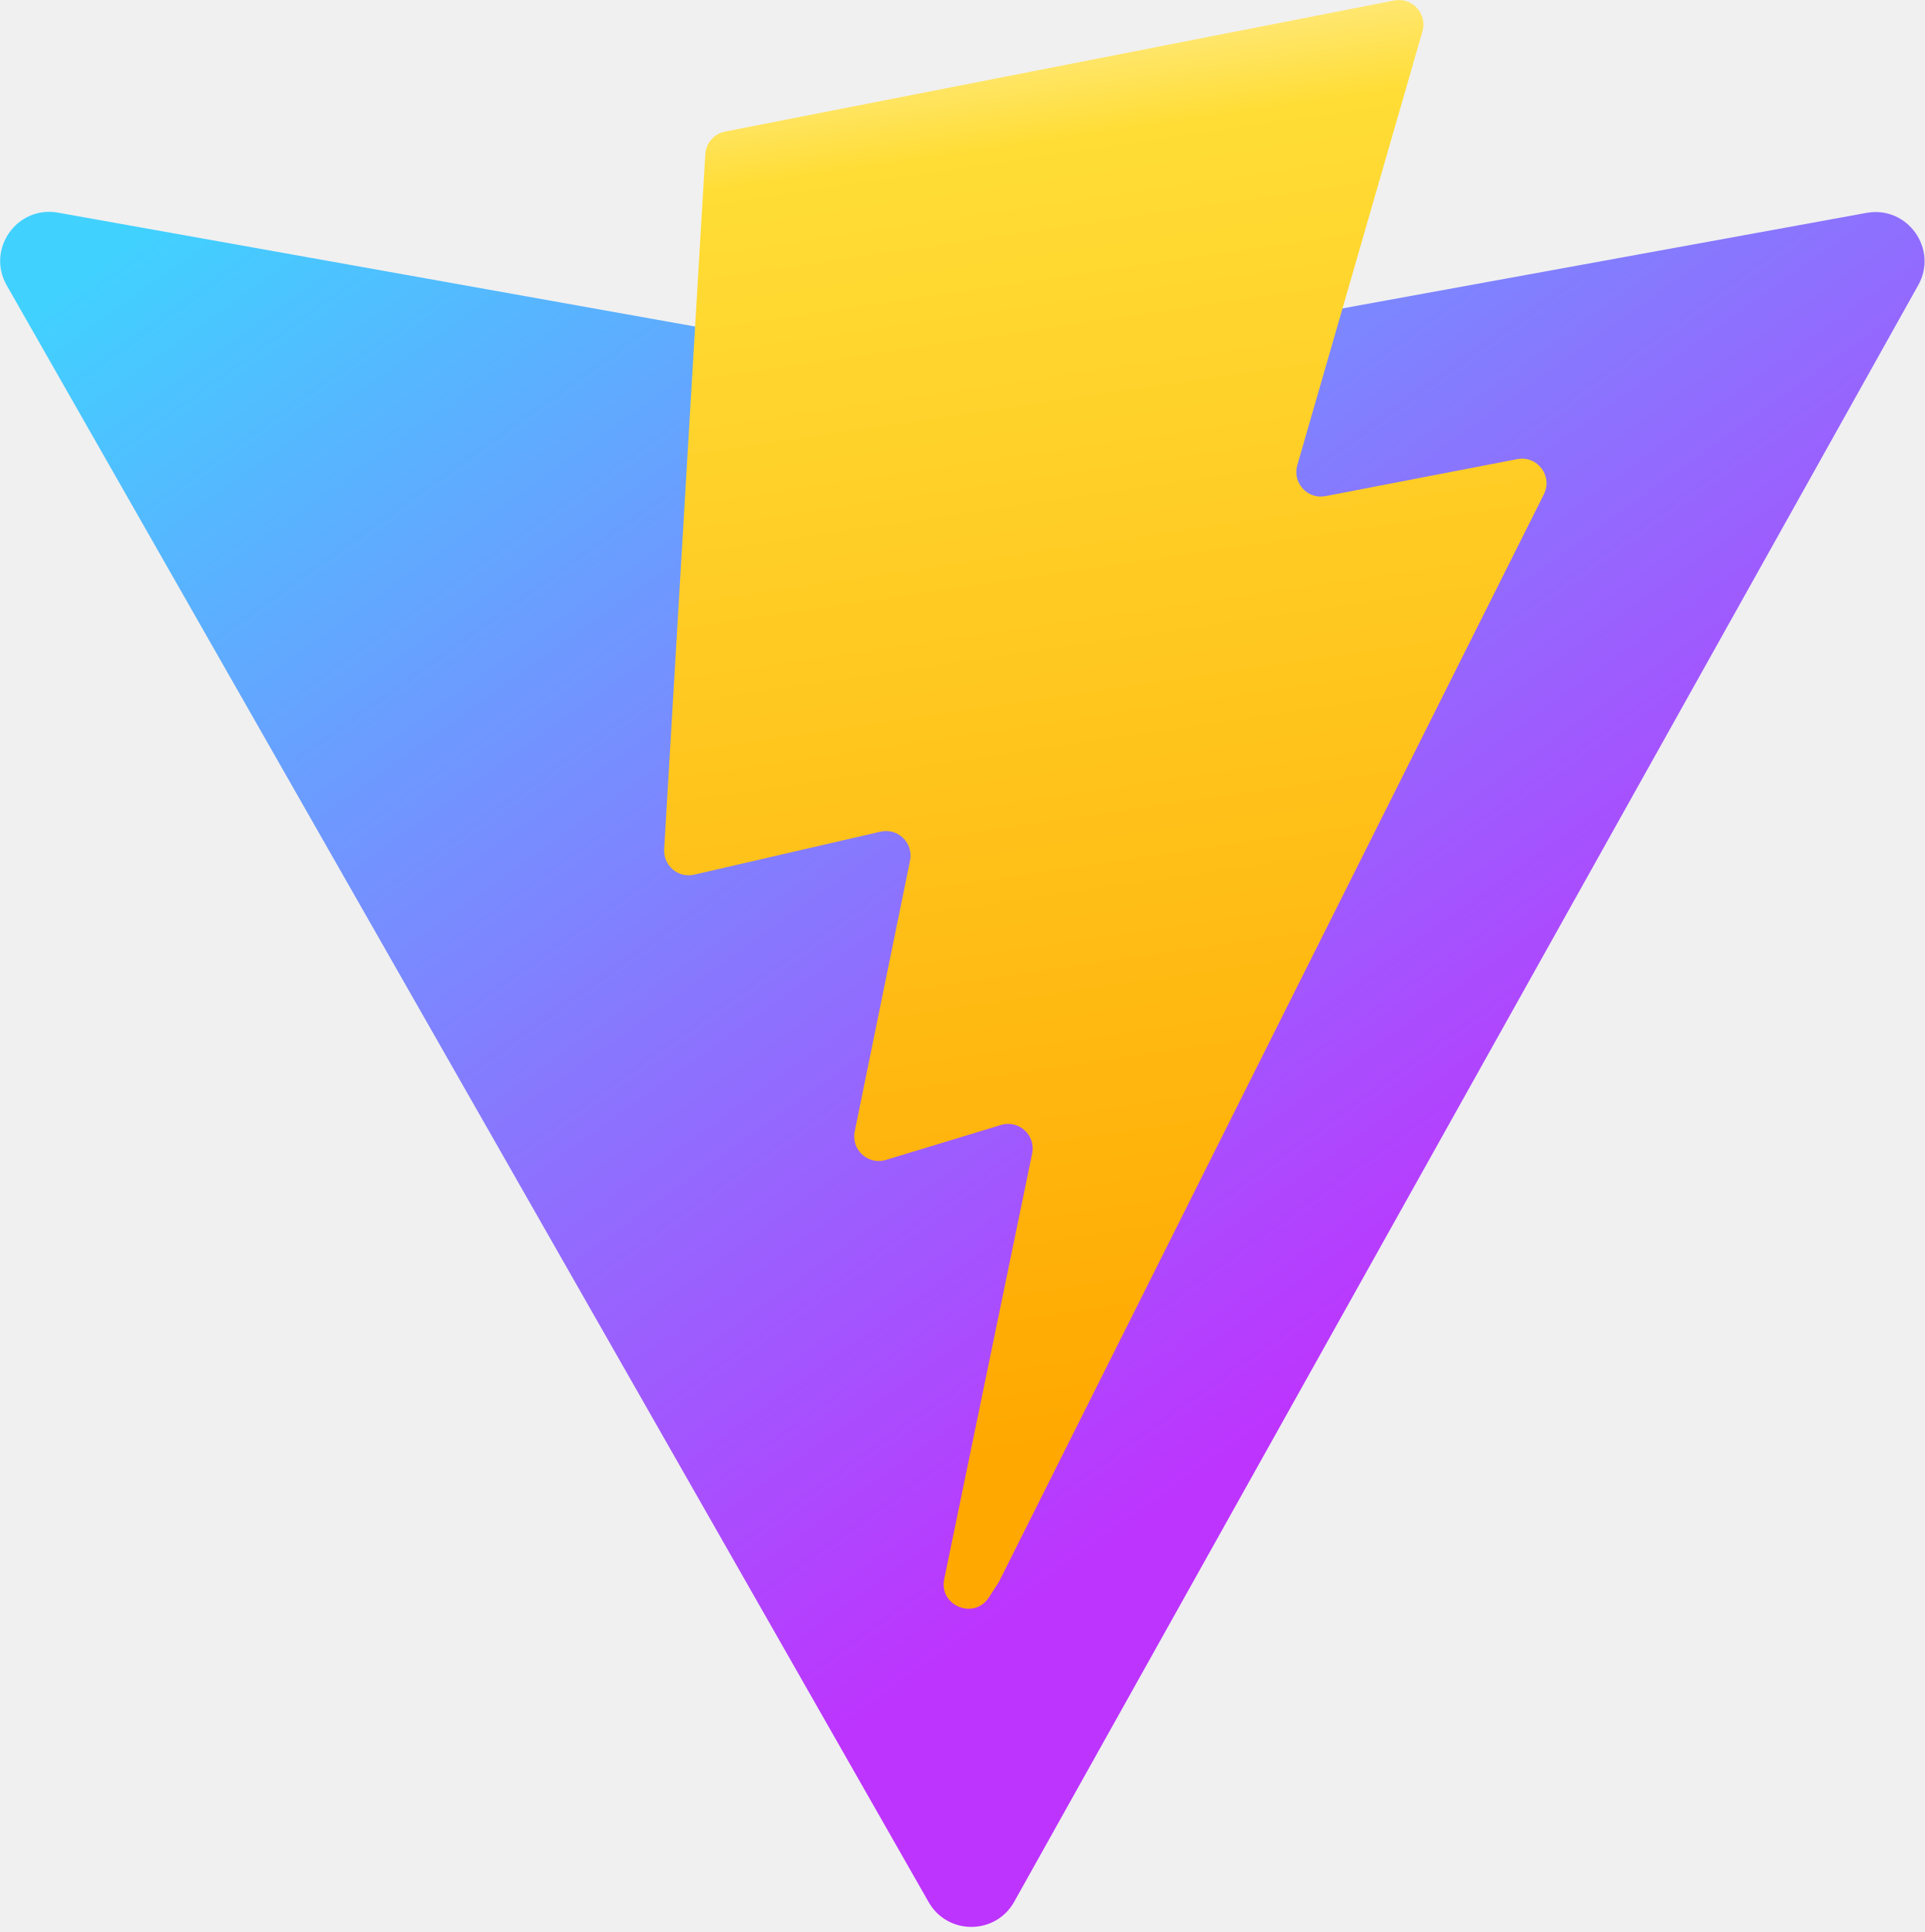
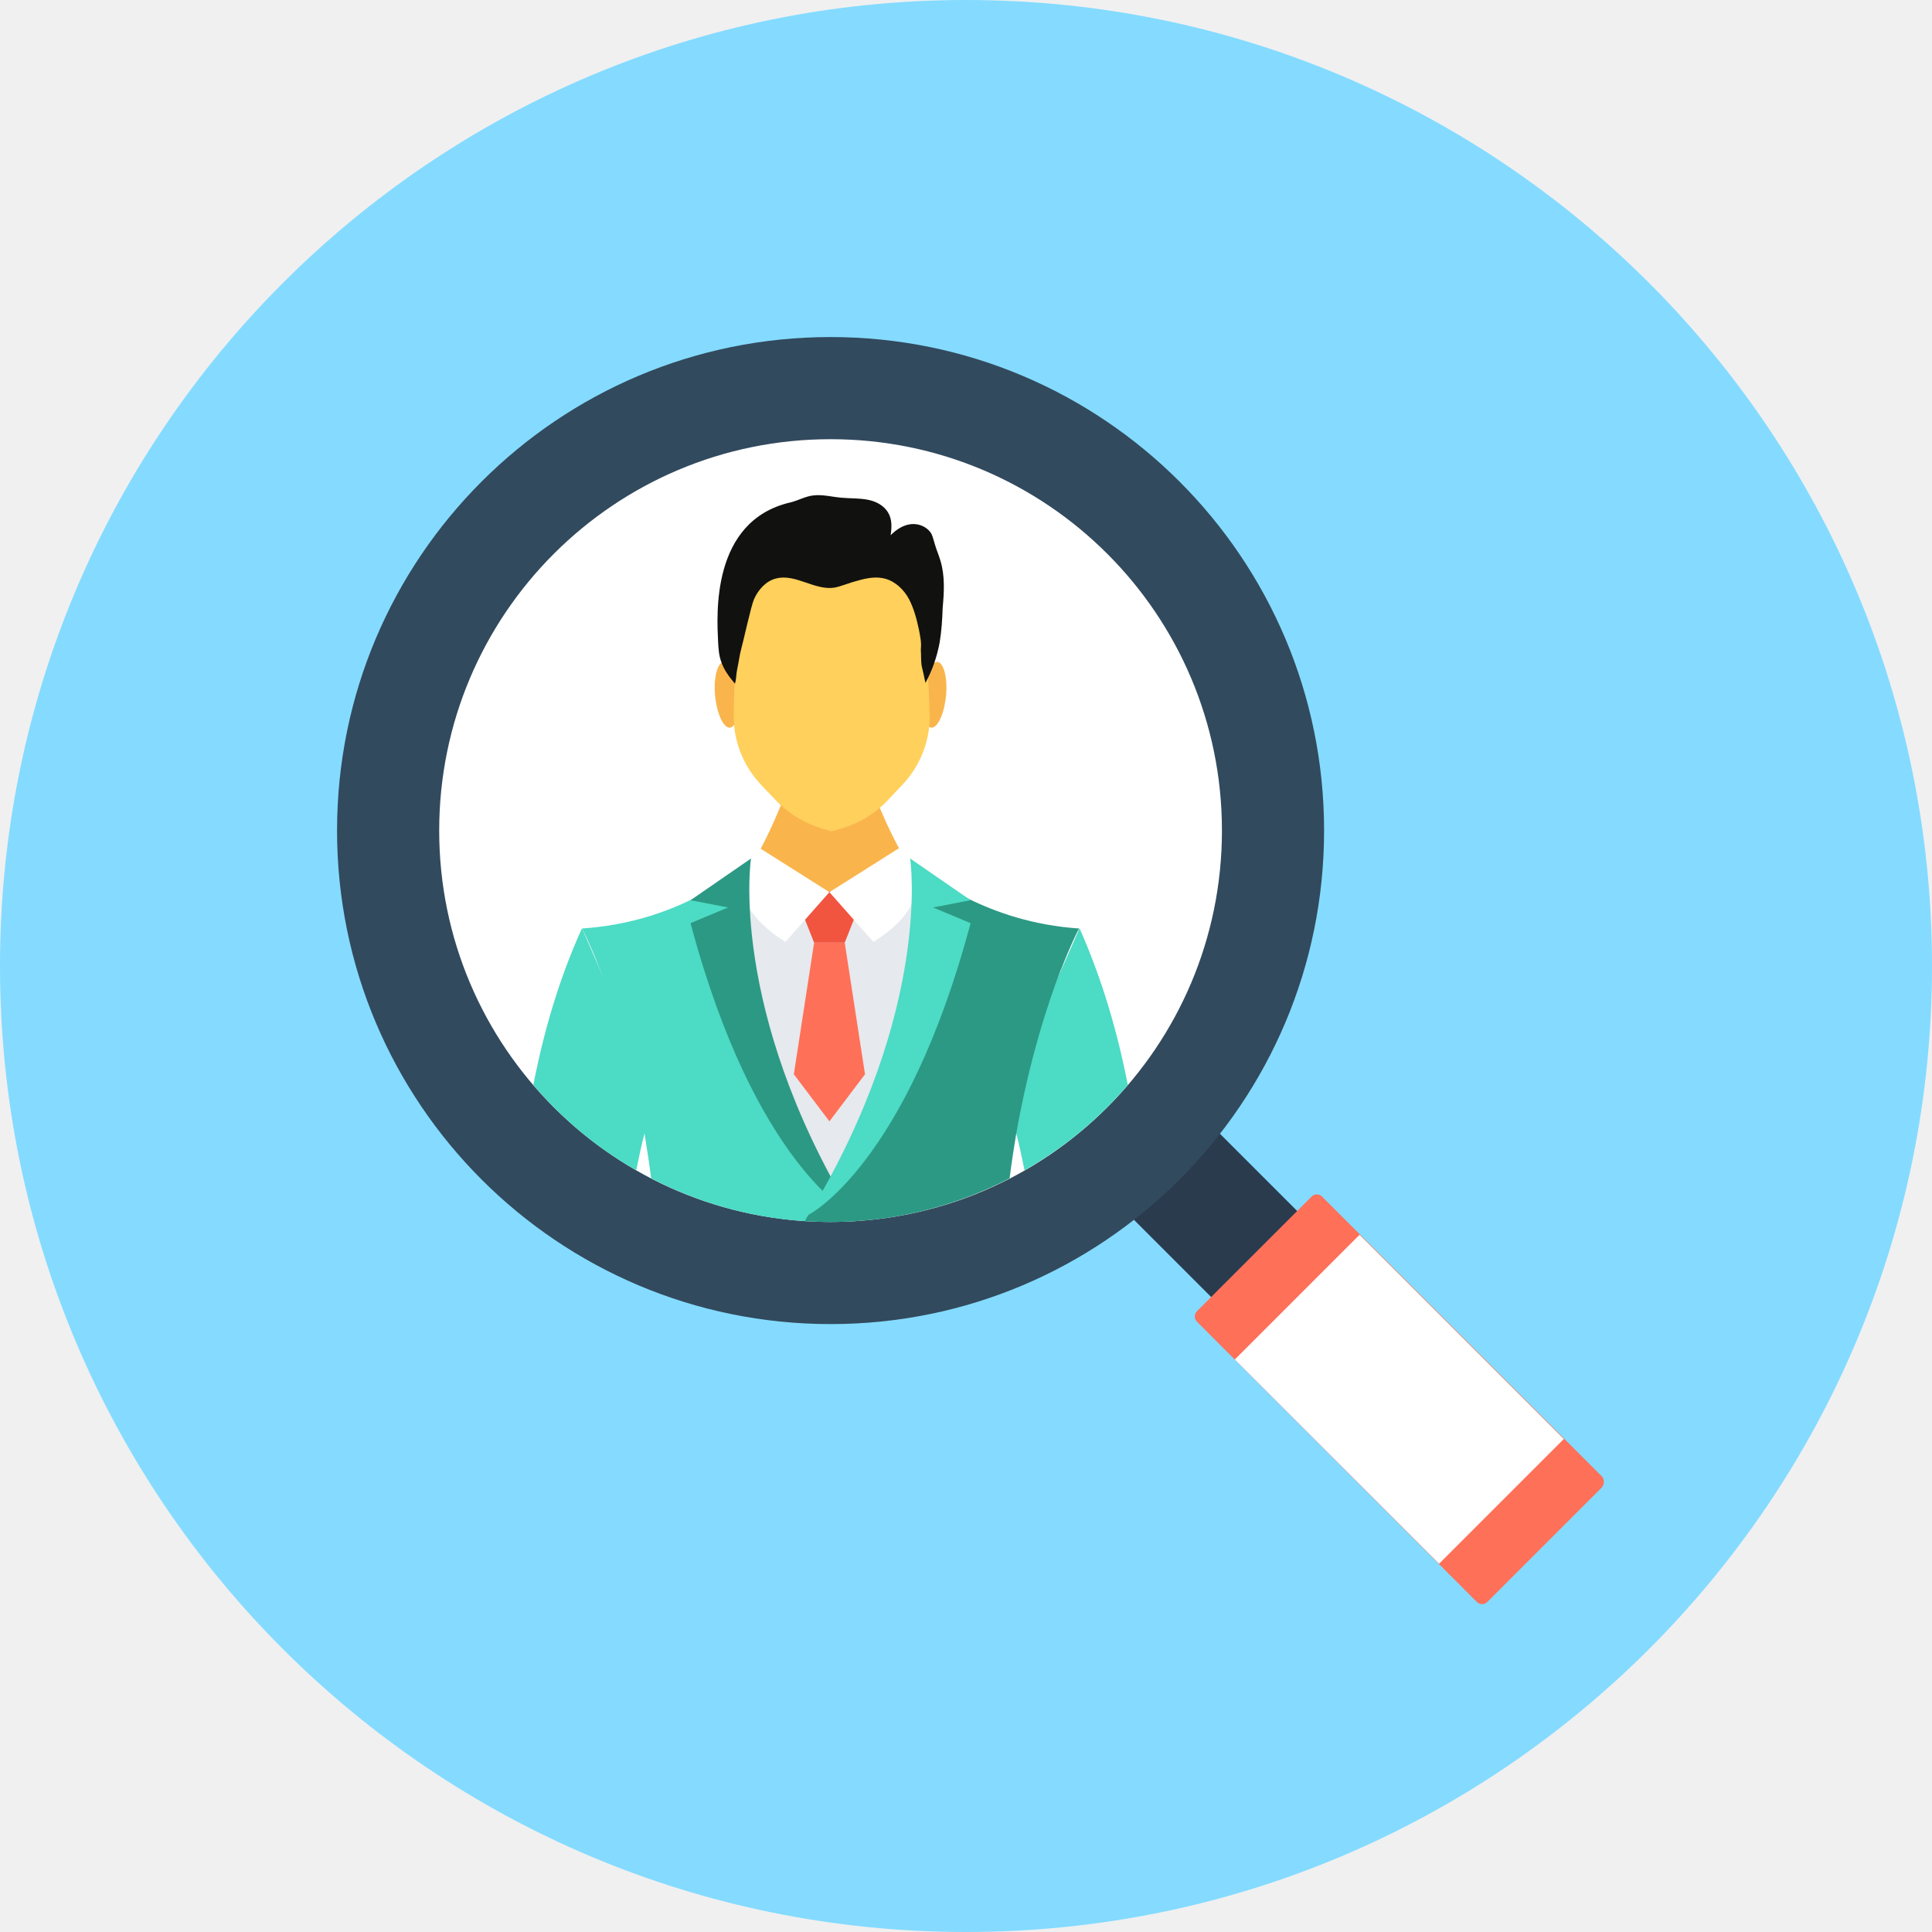
- <svg xmlns="http://www.w3.org/2000/svg" aria-hidden="true" role="img" class="iconify iconify--logos" width="31.88" height="32" preserveAspectRatio="xMidYMid meet" viewBox="0 0 256 257">
-   <defs>
-     <linearGradient id="IconifyId1813088fe1fbc01fb466" x1="-.828%" x2="57.636%" y1="7.652%" y2="78.411%">
-       <stop offset="0%" stop-color="#41D1FF" />
-       <stop offset="100%" stop-color="#BD34FE" />
-     </linearGradient>
-     <linearGradient id="IconifyId1813088fe1fbc01fb467" x1="43.376%" x2="50.316%" y1="2.242%" y2="89.03%">
-       <stop offset="0%" stop-color="#FFEA83" />
-       <stop offset="8.333%" stop-color="#FFDD35" />
-       <stop offset="100%" stop-color="#FFA800" />
-     </linearGradient>
-   </defs>
-   <path fill="url(#IconifyId1813088fe1fbc01fb466)" d="M255.153 37.938L134.897 252.976c-2.483 4.44-8.862 4.466-11.382.048L.875 37.958c-2.746-4.814 1.371-10.646 6.827-9.67l120.385 21.517a6.537 6.537 0 0 0 2.322-.004l117.867-21.483c5.438-.991 9.574 4.796 6.877 9.62Z" />
-   <path fill="url(#IconifyId1813088fe1fbc01fb467)" d="M185.432.063L96.44 17.501a3.268 3.268 0 0 0-2.634 3.014l-5.474 92.456a3.268 3.268 0 0 0 3.997 3.378l24.777-5.718c2.318-.535 4.413 1.507 3.936 3.838l-7.361 36.047c-.495 2.426 1.782 4.5 4.151 3.78l15.304-4.649c2.372-.72 4.652 1.36 4.15 3.788l-11.698 56.621c-.732 3.542 3.979 5.473 5.943 2.437l1.313-2.028l72.516-144.72c1.215-2.423-.88-5.186-3.54-4.672l-25.505 4.922c-2.396.462-4.435-1.77-3.759-4.114l16.646-57.705c.677-2.35-1.37-4.583-3.769-4.113Z" />
+ <svg xmlns="http://www.w3.org/2000/svg" version="1.1" id="Layer_1" viewBox="0 0 505 505" xml:space="preserve">
+   <circle style="fill:#84DBFF;" cx="252.5" cy="252.5" r="252.5" />
+   <rect x="304.068" y="295.985" transform="matrix(-0.7071 0.7071 -0.7071 -0.7071 772.4481 319.9108)" style="fill:#2B3B4E;" width="31.8" height="47.9" />
+   <path style="fill:#FF7058;" d="M418.7,388.8l-29.9,29.9c-0.8,0.8-2,0.8-2.8,0l-73.1-73.2c-0.8-0.8-0.8-2,0-2.8l29.9-29.9  c0.8-0.8,2-0.8,2.8,0l73.2,73.2C419.4,386.8,419.4,388,418.7,388.8z" />
+   <rect x="328.01" y="342.694" transform="matrix(-0.7071 -0.7071 0.7071 -0.7071 365.7718 882.9943)" style="fill:#FFFFFF;" width="75.499" height="46.1" />
+   <circle style="fill:#324A5E;" cx="217.1" cy="217.1" r="129" />
+   <circle style="fill:#FFFFFF;" cx="217.1" cy="217.1" r="102.3" />
+   <path style="fill:#F9B54C;" d="M234.7,234.5c0-0.6,0.1-1.2,0-1.8c-0.1-2.6,1.1-4.8,3.1-6.2c-6.1-9.4-11.2-23.8-11.2-23.8h-19.5  c0,0-7.7,22.3-15.4,29.4l24.7,7.9v0.4l0.6-0.2l0.6,0.2V240L234.7,234.5z" />
+   <path style="fill:#E6E9EE;" d="M241.2,230.9l-24.4,2.1l-22.6-2.2L193,231c0,0-10.5,21.8-11.4,23.8c-0.8,2.1,8.3,41.1,8.3,43.8  c0,2.7,35.1,18,35.1,18l22.7-37.4L241.2,230.9z" />
+   <polygon style="fill:#F1543F;" points="220.8,246.4 212.8,246.4 207.5,233 226.1,233 " />
+   <polygon style="fill:#FF7058;" points="220.8,246.4 212.8,246.4 207.5,280.8 216.8,293.1 226.1,280.8 " />
+   <g>
+     <path style="fill:#FFFFFF;" d="M235,221.7c0,0,13.7,11.7-6.7,24.5l-11.5-13L235,221.7z" />
+     <path style="fill:#FFFFFF;" d="M198.6,221.7c0,0-13.7,11.7,6.7,24.5l11.5-13L198.6,221.7z" />
+   </g>
+   <g>
+     <path style="fill:#4CDBC4;" d="M171.1,286.2c0,0-1.2,3.8-2.7,10.3c-0.7,2.7-1.4,5.9-2.1,9.4c-10.2-5.8-19.3-13.4-26.9-22.3   c2.7-13.8,6.7-27.7,12.7-40.9c0,0,0,0,0.1,0.1l4.6,10.6c0,0.1,0.1,0.2,0.1,0.3L171.1,286.2z" />
+     <path style="fill:#4CDBC4;" d="M223.7,319.2c-2.2,0.1-4.4,0.2-6.6,0.2c-2.2,0-4.4-0.1-6.6-0.2c-14.5-0.9-28.1-4.9-40.3-11.2   c-0.5-4-1.1-7.8-1.7-11.5c-3.3-19.1-8-33.7-11.6-42.8c0-0.1-0.1-0.2-0.1-0.3c-2.4-6.3-4.3-10-4.6-10.6c0-0.1-0.1-0.1-0.1-0.1   c12-0.8,21.6-4.1,28.9-7.7h0.1c9.4-4.7,14.6-9.8,15.2-10.5l0,0l0,0l-1.6,3.2l-1.4,2.7L193,231l0,0v0.1l-0.2,1.5l-2.5,17l14.5,43.7   l11.6,15.7l0,0l0.7,1l1.5,2l2.1,2.7l0,0l2.1,2.8l0,0l0,0C223.1,317.9,223.4,318.5,223.7,319.2z" />
+   </g>
+   <path style="fill:#2C9984;" d="M196.3,224.4c0,0-6,39.3,26.5,93.1c0,0-25.4-12.8-42.3-76.2l9.8-4.1l-9.8-1.9L196.3,224.4z" />
+   <path style="fill:#4CDBC4;" d="M294.8,283.6c-7.6,8.9-16.7,16.4-27,22.3c-0.7-3.5-1.4-6.7-2.1-9.4c-1.5-6.4-2.7-10.3-2.7-10.3  l14.4-32.8c0,0,0-0.1,0.1-0.1l4.6-10.5c0-0.1,0.1-0.1,0.1-0.1C288.1,256,292.1,269.8,294.8,283.6z" />
+   <path style="fill:#2C9984;" d="M282.1,242.7c0,0,0,0-0.1,0.1c-0.4,0.7-2.2,4.3-4.6,10.5l-0.1,0.1c-3.5,9.1-8.3,23.8-11.7,43.1  c-0.6,3.6-1.2,7.5-1.7,11.5c-12.2,6.3-25.9,10.3-40.3,11.2c-2.2,0.1-4.4,0.2-6.6,0.2c-2.2,0-4.4-0.1-6.6-0.2c0.3-0.7,0.6-1.2,1-1.7  l0,0l3.9-5.2l0.3-0.4l0,0l1.5-2l0.7-1l0,0l11.6-15.7l14.3-43.3l0,0l0.1-0.4l-2.7-18.6l-3.2-6.5l0,0c0.6,0.7,5.8,5.8,15.2,10.5  C260.4,238.5,270.1,241.9,282.1,242.7z" />
+   <path style="fill:#4CDBC4;" d="M237.9,224.4c0,0,6,39.3-26.5,93.1c0,0,25.4-12.8,42.3-76.2l-9.8-4.1l9.8-1.9L237.9,224.4z" />
+   <g>
+     <path style="fill:#F9B54C;" d="M247.3,181.6c-0.4,4.7-2.1,8.6-3.8,8.6s-2.8-3.8-2.4-8.6c0.4-4.7,2.1-8.6,3.8-8.6   S247.7,176.9,247.3,181.6z" />
+     <path style="fill:#F9B54C;" d="M186.9,181.6c0.4,4.7,2.1,8.6,3.8,8.6s2.8-3.8,2.4-8.6c-0.4-4.7-2.1-8.6-3.8-8.6   S186.5,176.9,186.9,181.6z" />
+   </g>
+   <path style="fill:#FFD05B;" d="M238.2,154.7c-1.6-3.4-5.2-5.7-9.1-5.7h-11.8h-11.8c-4,0-7.5,2.2-9.1,5.7c-3.8,8.4-4.6,22.8-4.6,32.7  c0,6.5,2.5,12.8,7.1,17.7l3.7,3.9c3.4,3.6,7.8,6.3,12.7,7.7l2.1,0.6l2.1-0.6c4.9-1.4,9.3-4,12.7-7.7l3.7-3.9  c4.6-4.9,7.1-11.2,7.1-17.7C242.8,177.6,242,163.1,238.2,154.7z" />
+   <path style="fill:#11110F;" d="M245.8,146.5c-0.4-1.4-1-2.7-1.4-4.1c-0.3-0.9-0.5-1.9-0.9-2.8c-1-1.8-3.2-2.8-5.3-2.6  s-3.9,1.4-5.4,2.9c0.3-2,0.4-4.1-0.6-5.8c-1.1-2-3.3-3.1-5.5-3.5s-4.5-0.3-6.7-0.5c-2.5-0.2-4.9-0.9-7.4-0.6c-2,0.2-3.9,1.3-5.9,1.8  c-21,4.8-19.3,29.7-19,36.4c0.1,1.8,0.2,3.6,0.8,5.2c0.7,2.2,2.1,4,3.6,5.8c0.4-1.2,0.3-2.5,0.6-3.8c0.4-1.8,0.6-3.7,1.1-5.5  c0.5-1.7,2.5-11,3.3-12.8c1.1-2.5,3.2-4.8,5.8-5.4c5-1.3,10.1,3.2,15.2,2.4c1-0.2,1.9-0.5,2.8-0.8c1.1-0.4,2.1-0.7,3.2-1  c2.4-0.7,5-1.2,7.4-0.5c2.7,0.8,4.8,2.9,6.1,5.3c1.3,2.5,2,5.2,2.6,8c0.3,1.6,0.7,3.3,0.5,5c0,0.1,0,0.2,0,0.4c0.1,1.3,0,2.7,0.2,4  c0.2,1,0.5,2,0.7,3.1c0.1,0.5,0.2,0.9,0.3,1.4c1.8-3.3,3-6.8,3.7-10.5c0.5-3,0.7-6,0.8-9.1C246.8,154.6,247,150.4,245.8,146.5z" />
</svg>
